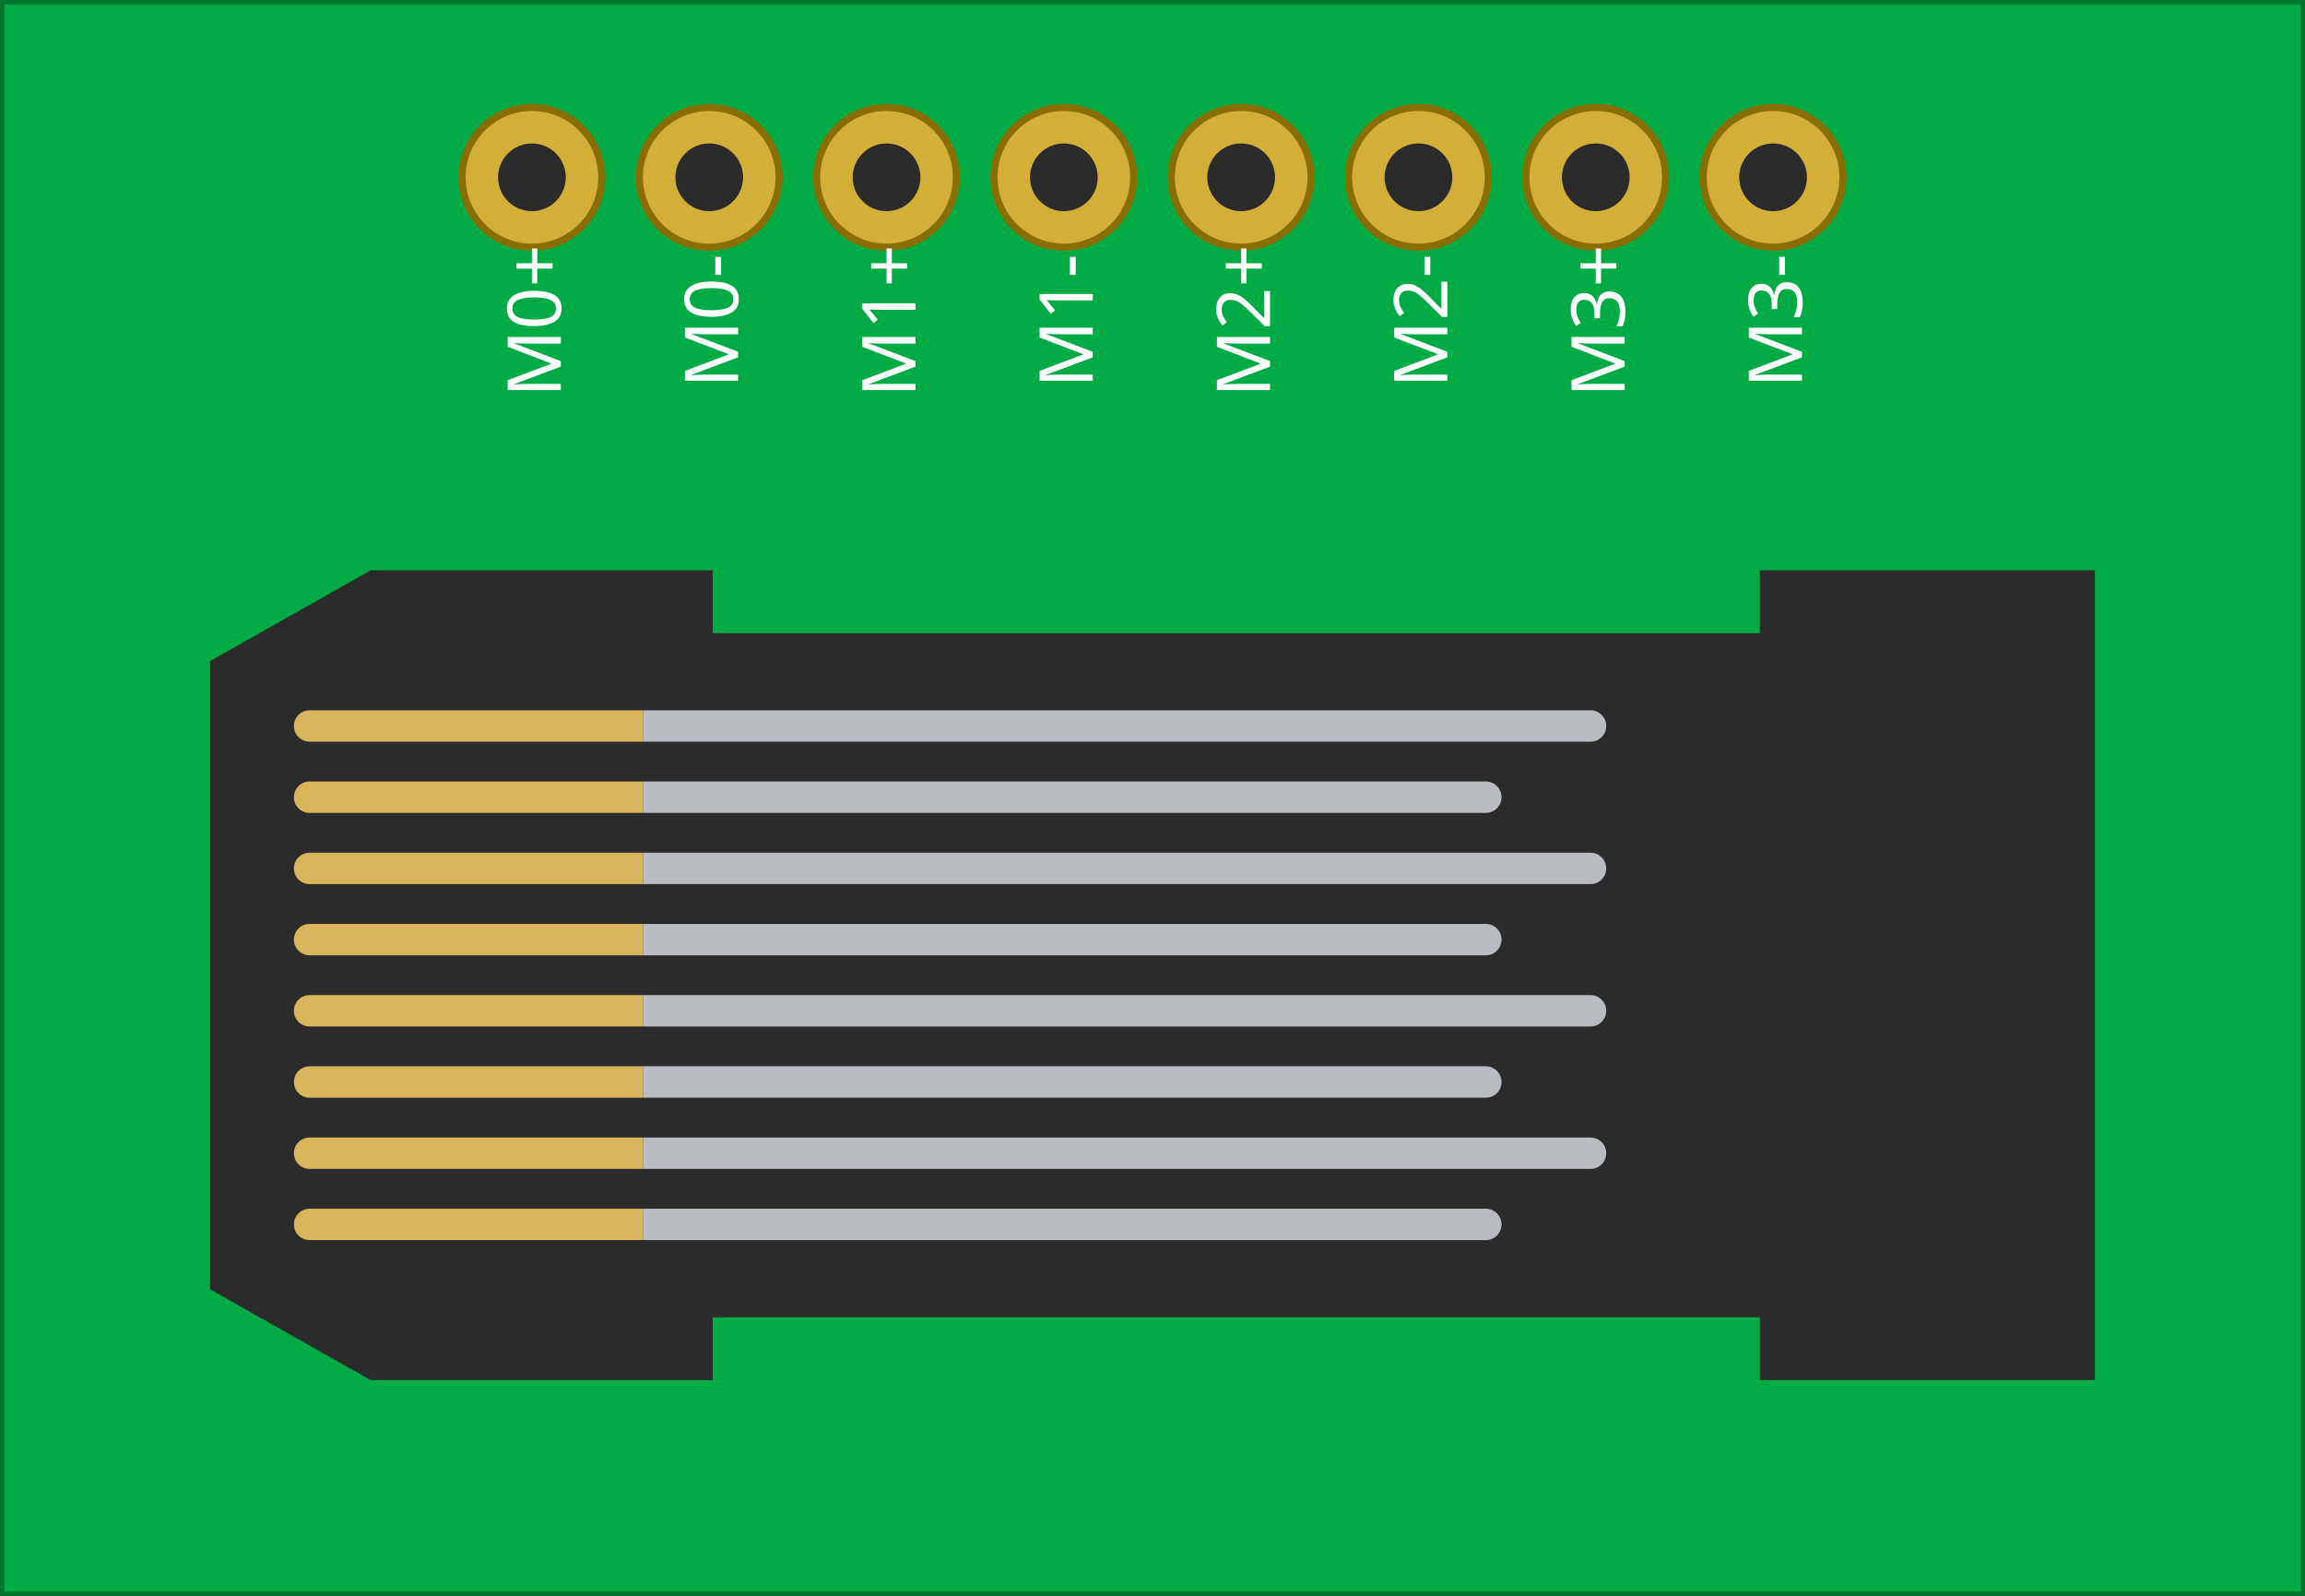
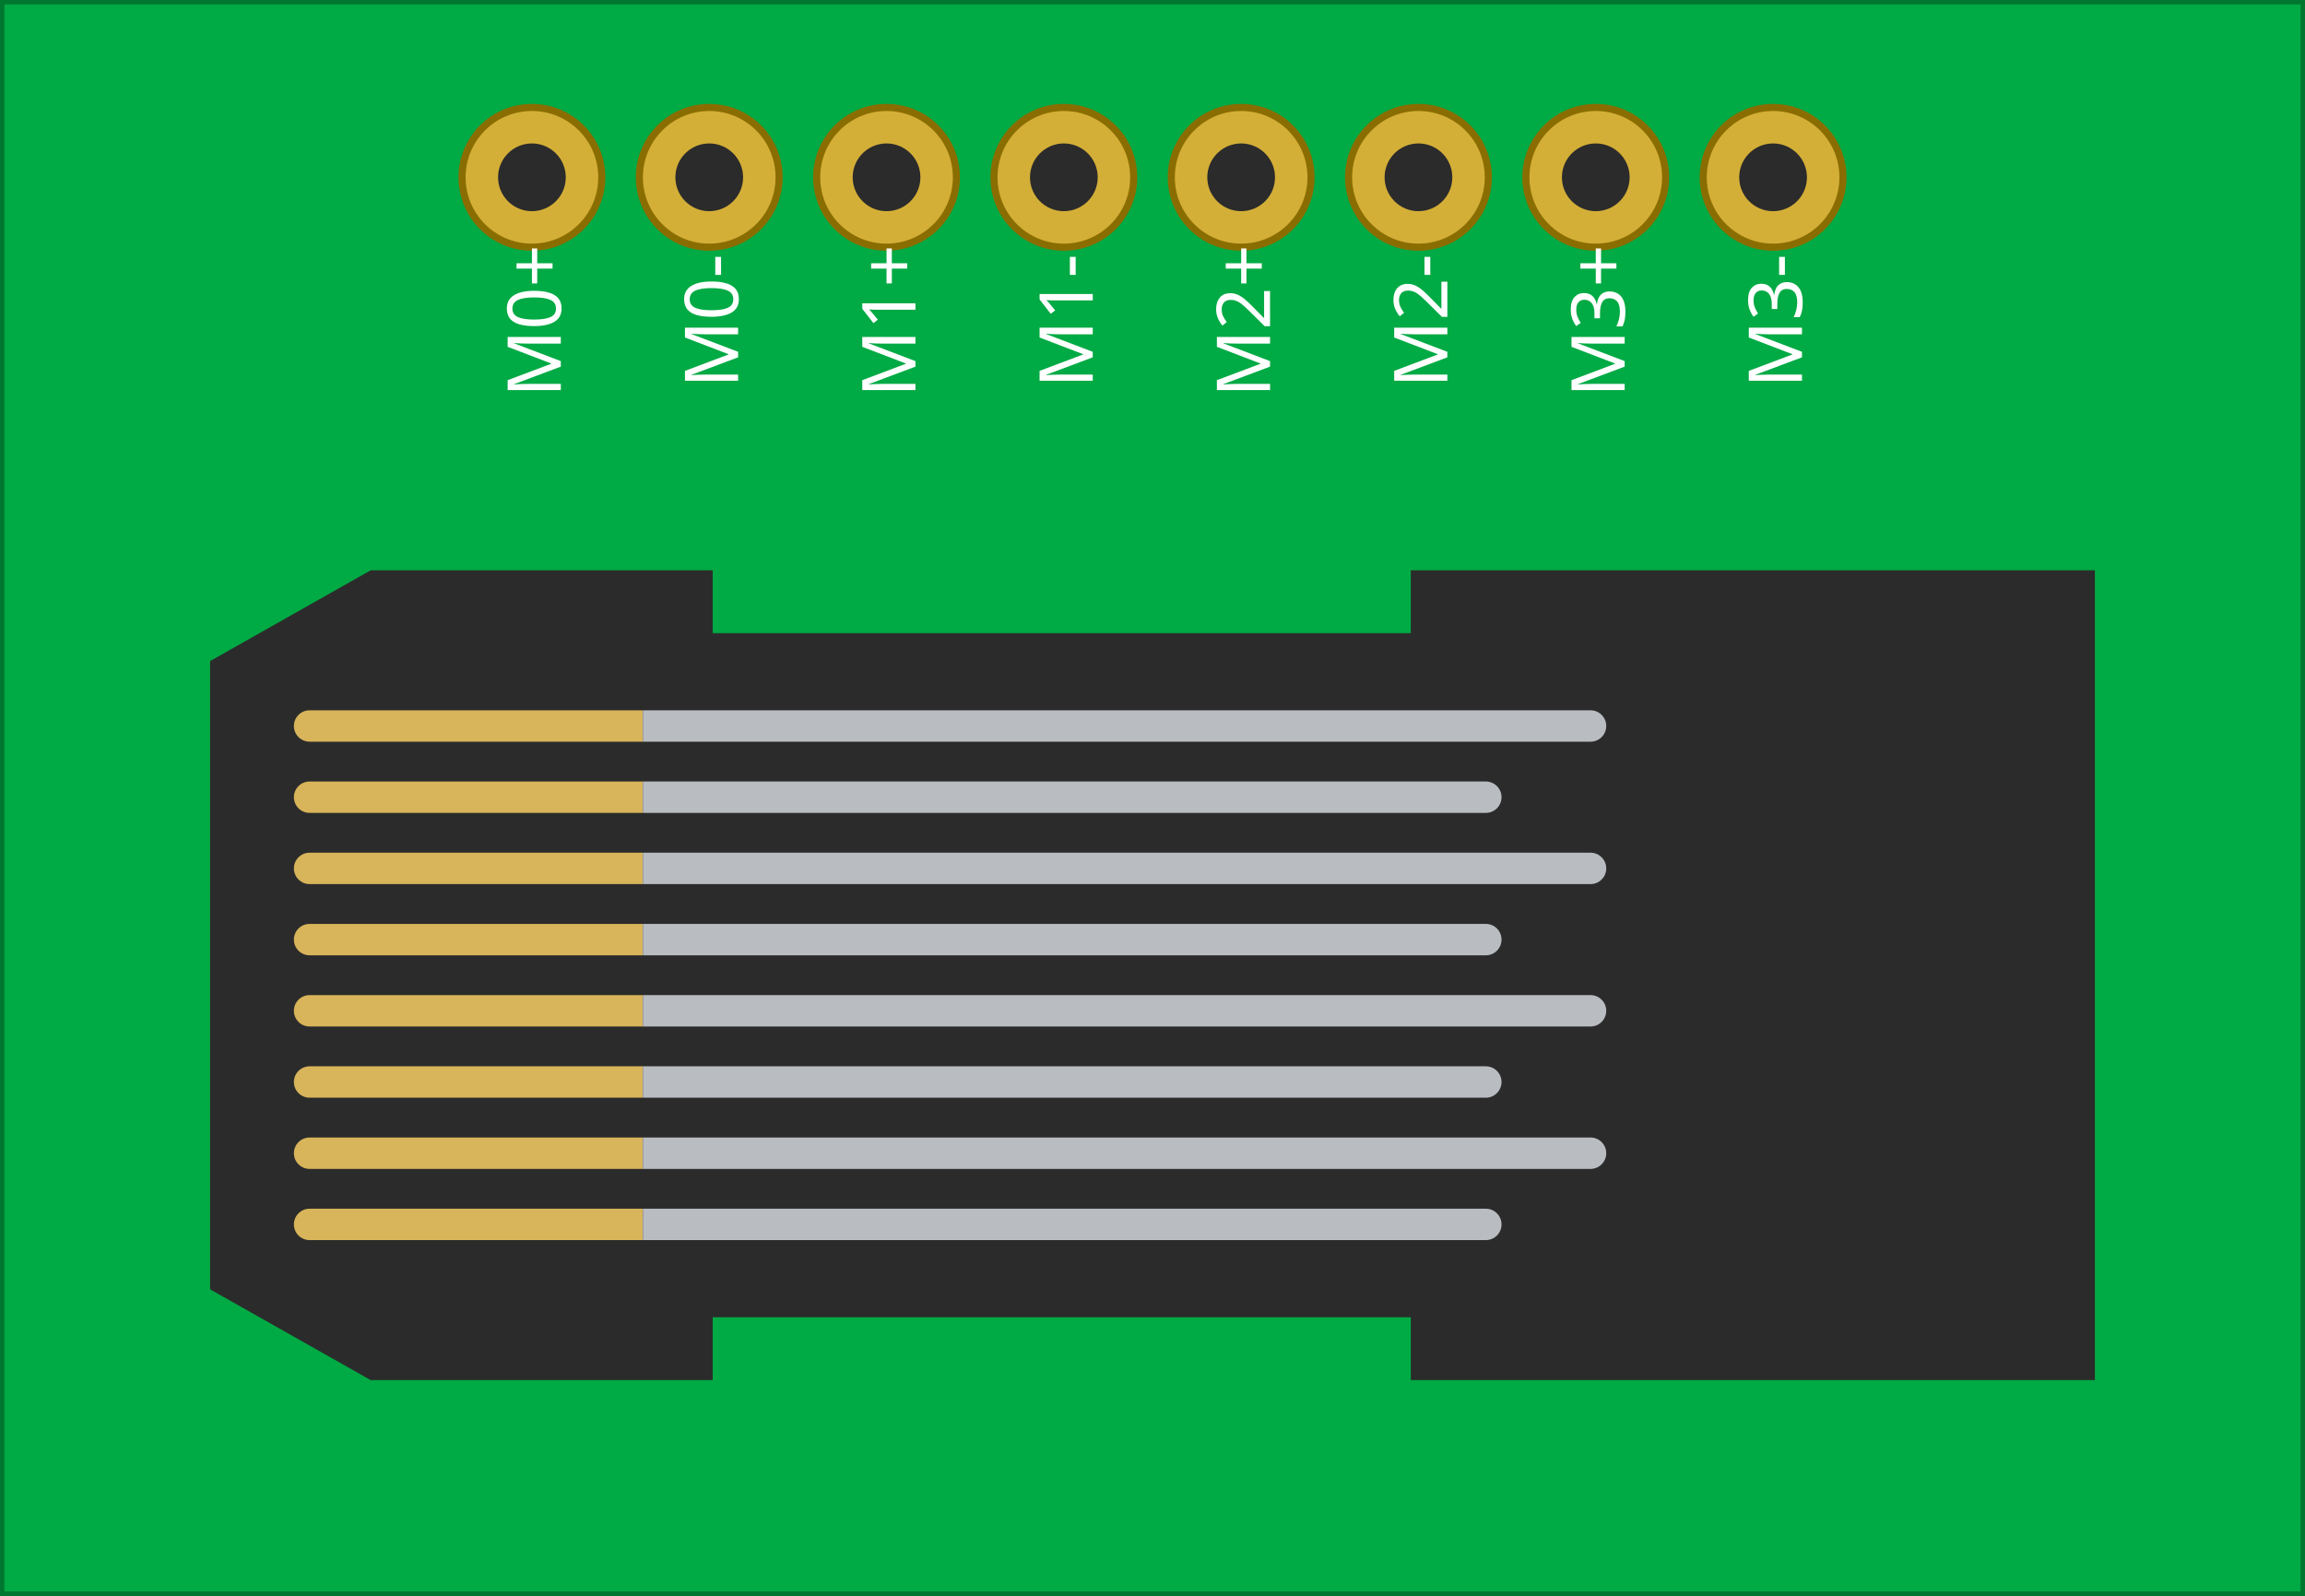
<svg xmlns="http://www.w3.org/2000/svg" width="33.02mm" height="22.86mm" viewBox="0 0 1300 900">
  <g id="breadboard">
    <rect x="0" y="0" width="1300" height="900" fill="#00aa44" stroke="#00772f" stroke-width="5" />
    <g transform="translate(650 550) scale(39.37)">
      <g id="icon">
-         <path d="M -11.2 -5.8 L -6.3 -5.8 L -6.3 -4.9 L 8.7 -4.9 L 8.7 -5.8 L 13.5 -5.8 L 13.5 5.8 L 8.7 5.8 L 8.7 4.9 L -6.3 4.9 L -6.3 5.8 L -11.2 5.8 L -13.5 4.5 L -13.5 -4.5 Z" fill="#2b2b2b" stroke="none" />
+         <path d="M -11.2 -5.8 L -6.3 -5.8 L -6.3 -4.9 L 3.7 -4.9 L 3.7 -5.8 L 13.5 -5.8 L 13.5 5.8 L 3.7 5.8 L 3.7 4.9 L -6.3 4.9 L -6.3 5.8 L -11.2 5.8 L -13.5 4.5 L -13.5 -4.5 Z" fill="#2b2b2b" stroke="none" />
        <path d="M -7.300 -3.795 L -12.075 -3.795 A 0.225 0.225 0 0 0 -12.075 -3.345 L -7.300 -3.345 Z" fill="#d8b45a" stroke="none" />
        <path d="M -7.300 -3.795 L 6.275 -3.795 A 0.225 0.225 0 0 1 6.275 -3.345 L -7.300 -3.345 Z" fill="#b9bdc2" stroke="none" />
        <path d="M -7.300 -2.775 L -12.075 -2.775 A 0.225 0.225 0 0 0 -12.075 -2.325 L -7.300 -2.325 Z" fill="#d8b45a" stroke="none" />
        <path d="M -7.300 -2.775 L 4.775 -2.775 A 0.225 0.225 0 0 1 4.775 -2.325 L -7.300 -2.325 Z" fill="#b9bdc2" stroke="none" />
        <path d="M -7.300 -1.755 L -12.075 -1.755 A 0.225 0.225 0 0 0 -12.075 -1.305 L -7.300 -1.305 Z" fill="#d8b45a" stroke="none" />
        <path d="M -7.300 -1.755 L 6.275 -1.755 A 0.225 0.225 0 0 1 6.275 -1.305 L -7.300 -1.305 Z" fill="#b9bdc2" stroke="none" />
        <path d="M -7.300 -0.735 L -12.075 -0.735 A 0.225 0.225 0 0 0 -12.075 -0.285 L -7.300 -0.285 Z" fill="#d8b45a" stroke="none" />
        <path d="M -7.300 -0.735 L 4.775 -0.735 A 0.225 0.225 0 0 1 4.775 -0.285 L -7.300 -0.285 Z" fill="#b9bdc2" stroke="none" />
        <path d="M -7.300 0.285 L -12.075 0.285 A 0.225 0.225 0 0 0 -12.075 0.735 L -7.300 0.735 Z" fill="#d8b45a" stroke="none" />
        <path d="M -7.300 0.285 L 6.275 0.285 A 0.225 0.225 0 0 1 6.275 0.735 L -7.300 0.735 Z" fill="#b9bdc2" stroke="none" />
        <path d="M -7.300 1.305 L -12.075 1.305 A 0.225 0.225 0 0 0 -12.075 1.755 L -7.300 1.755 Z" fill="#d8b45a" stroke="none" />
        <path d="M -7.300 1.305 L 4.775 1.305 A 0.225 0.225 0 0 1 4.775 1.755 L -7.300 1.755 Z" fill="#b9bdc2" stroke="none" />
        <path d="M -7.300 2.325 L -12.075 2.325 A 0.225 0.225 0 0 0 -12.075 2.775 L -7.300 2.775 Z" fill="#d8b45a" stroke="none" />
        <path d="M -7.300 2.325 L 6.275 2.325 A 0.225 0.225 0 0 1 6.275 2.775 L -7.300 2.775 Z" fill="#b9bdc2" stroke="none" />
        <path d="M -7.300 3.345 L -12.075 3.345 A 0.225 0.225 0 0 0 -12.075 3.795 L -7.300 3.795 Z" fill="#d8b45a" stroke="none" />
        <path d="M -7.300 3.345 L 4.775 3.345 A 0.225 0.225 0 0 1 4.775 3.795 L -7.300 3.795 Z" fill="#b9bdc2" stroke="none" />
      </g>
    </g>
    <circle id="connector0pin" connectorname="M0+" cx="300" cy="100" r="39.4" fill="#d4af37" stroke="#8a6d00" stroke-width="4" />
    <circle cx="300" cy="100" r="19.1" fill="#2b2b2b" />
    <text x="300" y="181" font-size="42" fill="#ffffff" text-anchor="middle" dominant-baseline="central" font-family="DroidSans" transform="rotate(-90 300 181)">M0+</text>
    <circle id="connector1pin" connectorname="M0-" cx="400" cy="100" r="39.4" fill="#d4af37" stroke="#8a6d00" stroke-width="4" />
    <circle cx="400" cy="100" r="19.1" fill="#2b2b2b" />
    <text x="400" y="181" font-size="42" fill="#ffffff" text-anchor="middle" dominant-baseline="central" font-family="DroidSans" transform="rotate(-90 400 181)">M0-</text>
    <circle id="connector2pin" connectorname="M1+" cx="500" cy="100" r="39.4" fill="#d4af37" stroke="#8a6d00" stroke-width="4" />
    <circle cx="500" cy="100" r="19.1" fill="#2b2b2b" />
    <text x="500" y="181" font-size="42" fill="#ffffff" text-anchor="middle" dominant-baseline="central" font-family="DroidSans" transform="rotate(-90 500 181)">M1+</text>
    <circle id="connector3pin" connectorname="M1-" cx="600" cy="100" r="39.4" fill="#d4af37" stroke="#8a6d00" stroke-width="4" />
    <circle cx="600" cy="100" r="19.1" fill="#2b2b2b" />
    <text x="600" y="181" font-size="42" fill="#ffffff" text-anchor="middle" dominant-baseline="central" font-family="DroidSans" transform="rotate(-90 600 181)">M1-</text>
    <circle id="connector4pin" connectorname="M2+" cx="700" cy="100" r="39.4" fill="#d4af37" stroke="#8a6d00" stroke-width="4" />
    <circle cx="700" cy="100" r="19.1" fill="#2b2b2b" />
    <text x="700" y="181" font-size="42" fill="#ffffff" text-anchor="middle" dominant-baseline="central" font-family="DroidSans" transform="rotate(-90 700 181)">M2+</text>
    <circle id="connector5pin" connectorname="M2-" cx="800" cy="100" r="39.4" fill="#d4af37" stroke="#8a6d00" stroke-width="4" />
    <circle cx="800" cy="100" r="19.1" fill="#2b2b2b" />
    <text x="800" y="181" font-size="42" fill="#ffffff" text-anchor="middle" dominant-baseline="central" font-family="DroidSans" transform="rotate(-90 800 181)">M2-</text>
    <circle id="connector6pin" connectorname="M3+" cx="900" cy="100" r="39.4" fill="#d4af37" stroke="#8a6d00" stroke-width="4" />
    <circle cx="900" cy="100" r="19.1" fill="#2b2b2b" />
    <text x="900" y="181" font-size="42" fill="#ffffff" text-anchor="middle" dominant-baseline="central" font-family="DroidSans" transform="rotate(-90 900 181)">M3+</text>
    <circle id="connector7pin" connectorname="M3-" cx="1000" cy="100" r="39.4" fill="#d4af37" stroke="#8a6d00" stroke-width="4" />
    <circle cx="1000" cy="100" r="19.1" fill="#2b2b2b" />
    <text x="1000" y="181" font-size="42" fill="#ffffff" text-anchor="middle" dominant-baseline="central" font-family="DroidSans" transform="rotate(-90 1000 181)">M3-</text>
  </g>
</svg>
